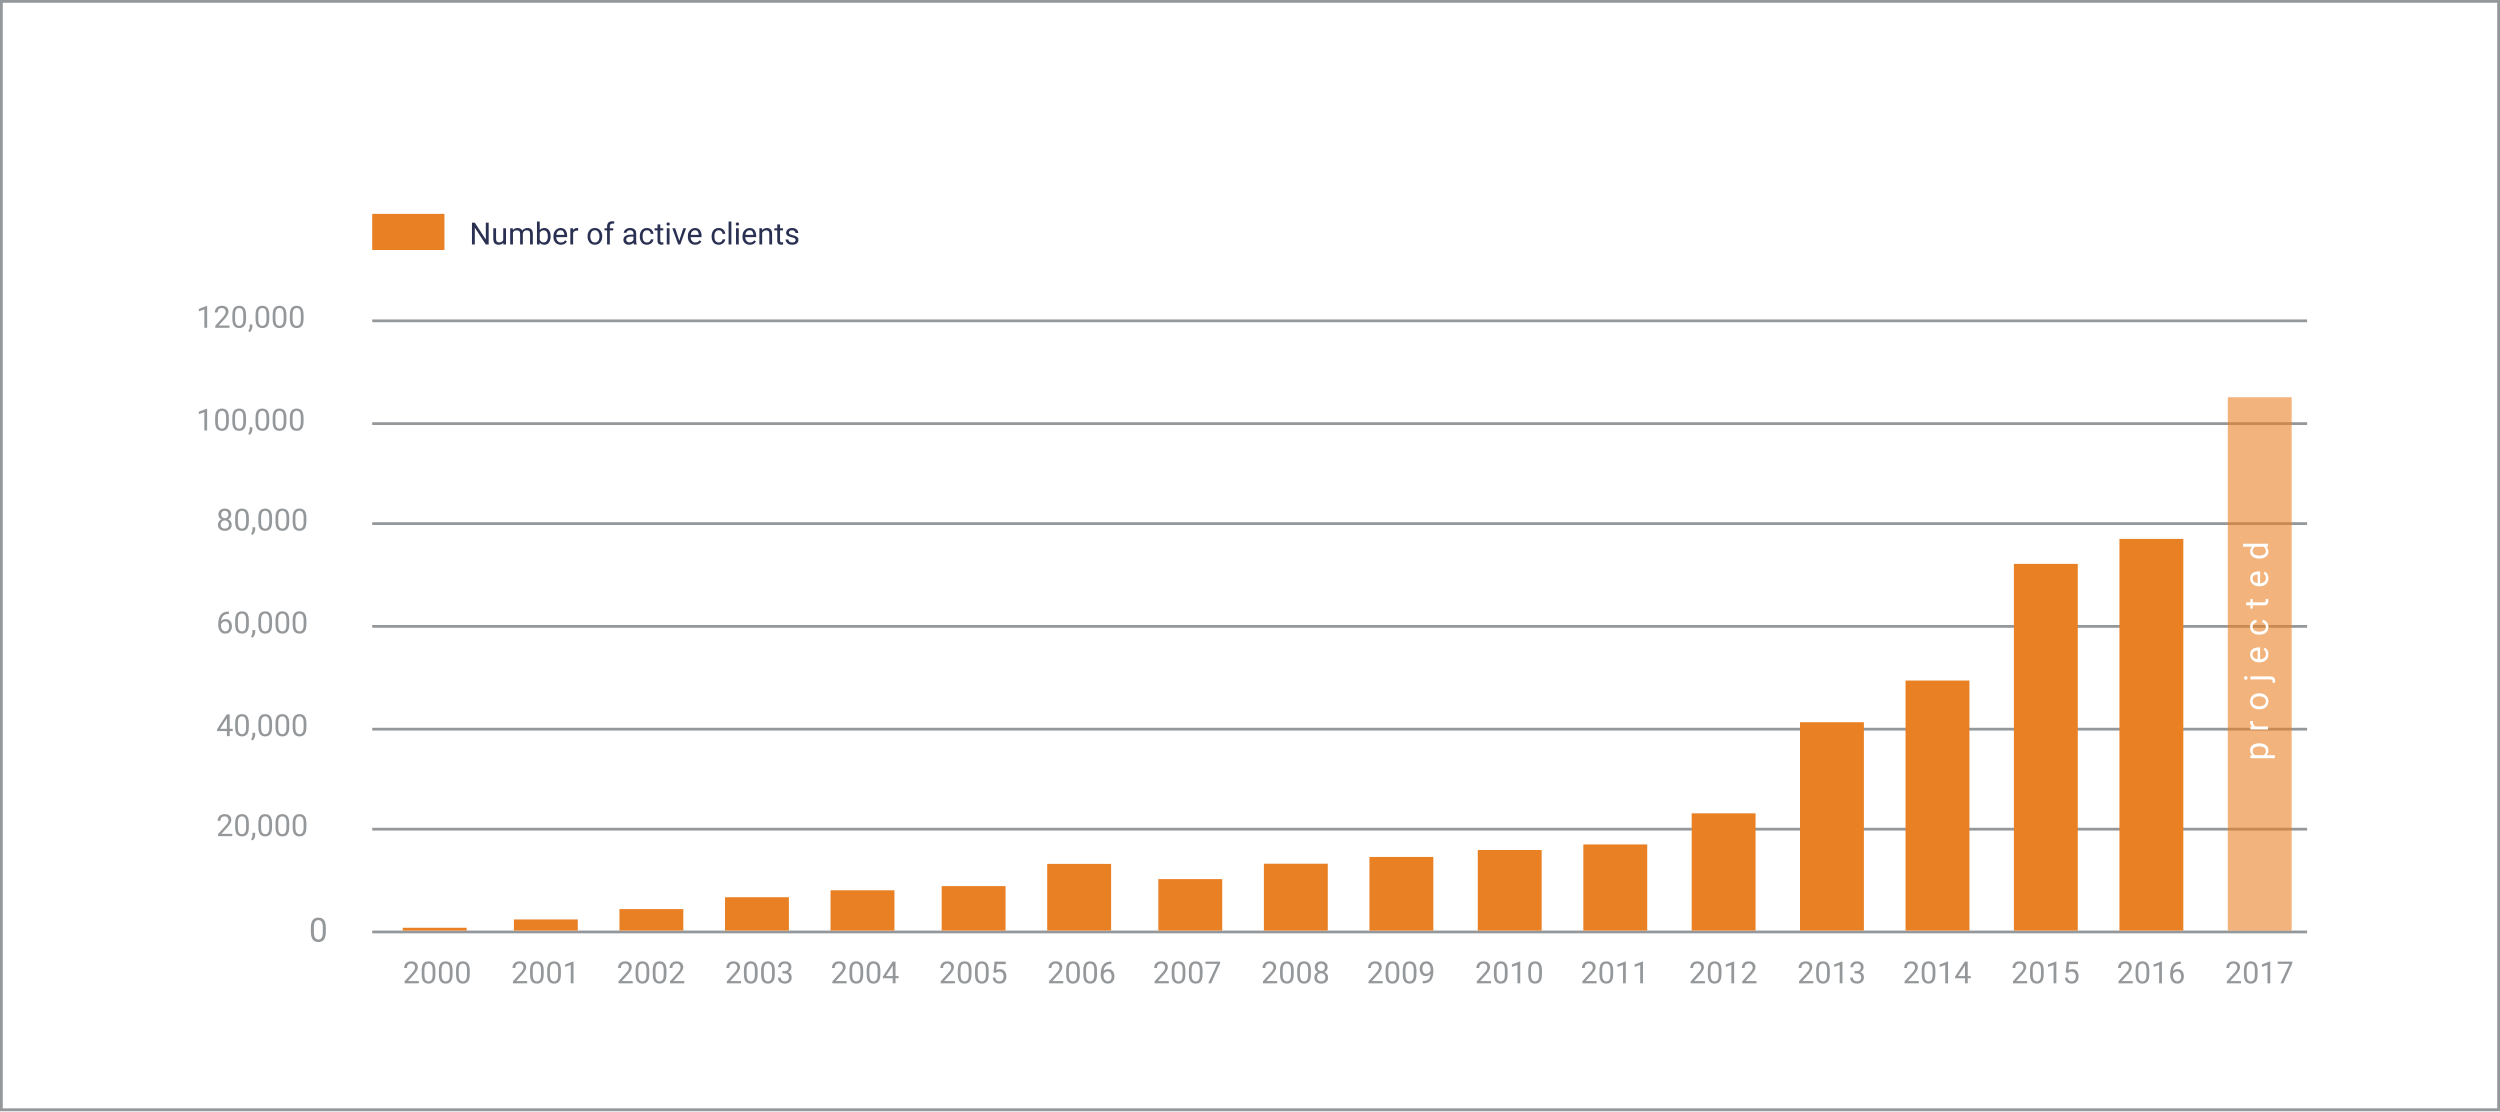
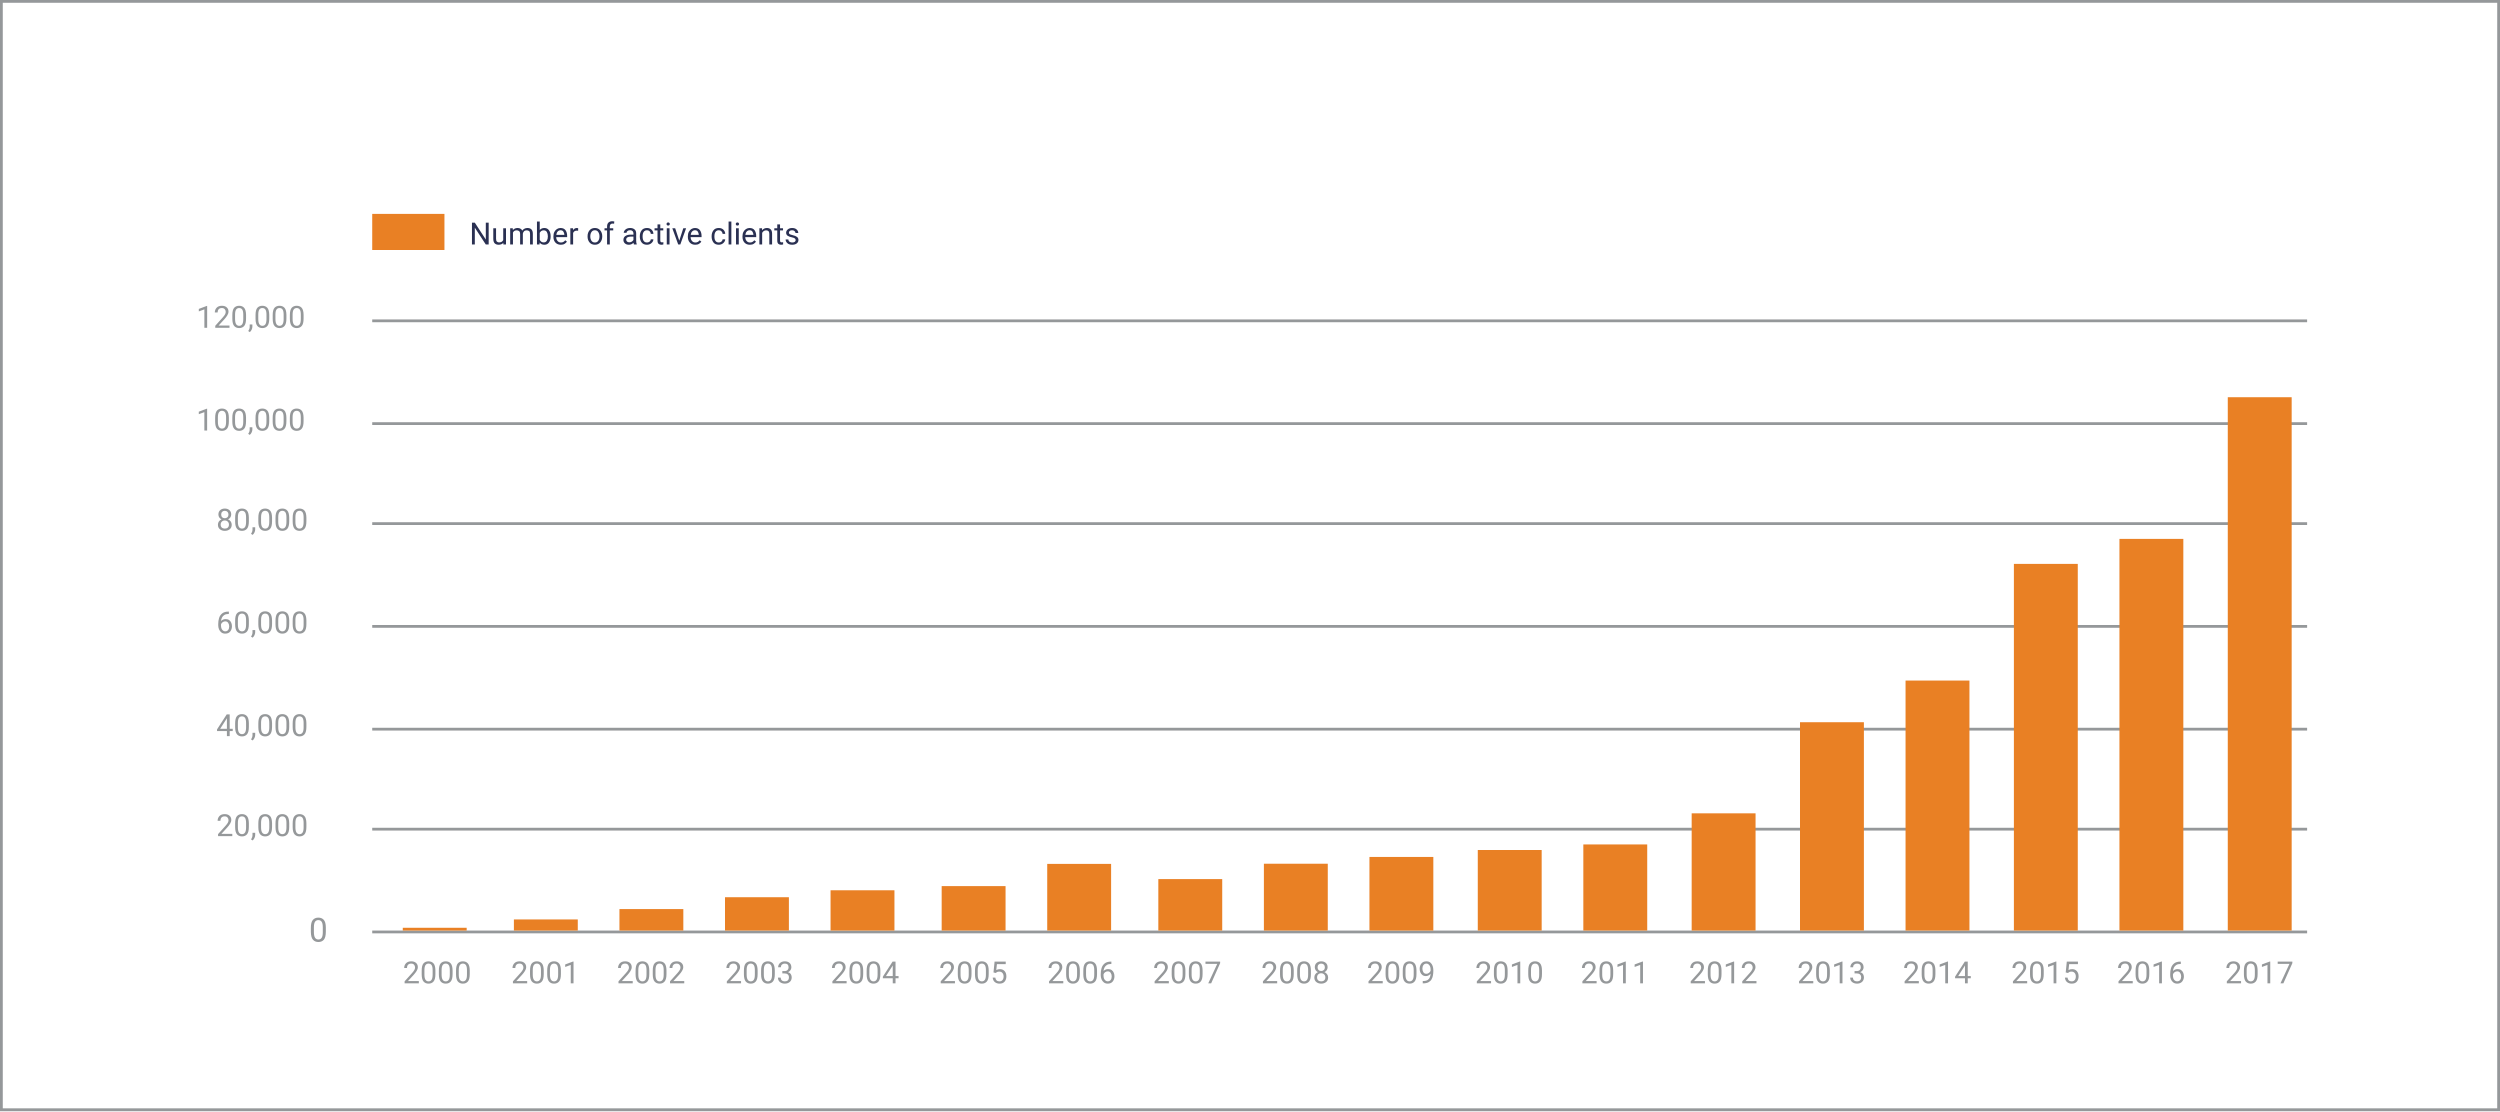
- <svg xmlns="http://www.w3.org/2000/svg" viewBox="-12091 -18265 900 400">
+ <svg xmlns="http://www.w3.org/2000/svg" viewBox="-21117 -18601 900 400">
  <defs>
-     <style>.cls-1,.cls-8{fill:#fff}.cls-1,.cls-2{stroke:#95989a}.cls-10,.cls-2{fill:none}.cls-3,.cls-5{fill:#95989a}.cls-3,.cls-4{font-size:11px}.cls-3,.cls-4,.cls-5,.cls-8{font-family:Roboto-Regular,Roboto}.cls-4{fill:#2a3052}.cls-5,.cls-8{font-size:12px}.cls-6,.cls-7{fill:#e98024}.cls-7{opacity:.6}.cls-8{letter-spacing:.3em}.cls-9{stroke:none}</style>
+     <style>
+             .cls-1 {
+             fill: #fff;
+             }
+ 
+             .cls-1, .cls-2 {
+             stroke: #95989a;
+             }
+ 
+             .cls-2, .cls-8 {
+             fill: none;
+             }
+ 
+             .cls-3, .cls-5 {
+             fill: #95989a;
+             }
+ 
+             .cls-3, .cls-4 {
+             font-size: 11px;
+             }
+ 
+             .cls-3, .cls-4, .cls-5 {
+             font-family: Roboto-Regular, Roboto;
+             }
+ 
+             .cls-4 {
+             fill: #2a3052;
+             }
+ 
+             .cls-5 {
+             font-size: 12px;
+             }
+ 
+             .cls-6 {
+             fill: #e98024;
+             }
+ 
+             .cls-7 {
+             stroke: none;
+             }
+         </style>
  </defs>
-   <g id="Group_458" data-name="Group 458" transform="translate(11743 -855)">
-     <g id="Rectangle_184" data-name="Rectangle 184" class="cls-1">
-       <path class="cls-9" d="M0 0h900v400H0z" transform="translate(-23834 -17410)" />
-       <path class="cls-10" d="M.5.5h899v399H.5z" transform="translate(-23834 -17410)" />
+   <g id="Group_451" data-name="Group 451" transform="translate(2717 -1191)">
+     <g id="Rectangle_184" data-name="Rectangle 184" class="cls-1" transform="translate(-23834 -17410)">
+       <rect class="cls-7" width="900" height="400" />
+       <rect class="cls-8" x="0.5" y="0.5" width="899" height="399" />
    </g>
    <g id="Group_450" data-name="Group 450">
-       <path id="Line_58" data-name="Line 58" class="cls-2" transform="translate(-23700 -17294.5)" d="M0 0h696.561" />
-       <path id="Line_59" data-name="Line 59" class="cls-2" transform="translate(-23700 -17184.5)" d="M0 0h696.561" />
-       <path id="Line_60" data-name="Line 60" class="cls-2" transform="translate(-23700 -17147.5)" d="M0 0h696.561" />
-       <path id="Line_61" data-name="Line 61" class="cls-2" transform="translate(-23700 -17111.5)" d="M0 0h696.561" />
-       <path id="Line_62" data-name="Line 62" class="cls-2" transform="translate(-23700 -17074.5)" d="M0 0h696.561" />
+       <line id="Line_58" data-name="Line 58" class="cls-2" x2="696.561" transform="translate(-23700 -17294.5)" />
+       <line id="Line_59" data-name="Line 59" class="cls-2" x2="696.561" transform="translate(-23700 -17184.5)" />
+       <line id="Line_60" data-name="Line 60" class="cls-2" x2="696.561" transform="translate(-23700 -17147.5)" />
+       <line id="Line_61" data-name="Line 61" class="cls-2" x2="696.561" transform="translate(-23700 -17111.5)" />
+       <line id="Line_62" data-name="Line 62" class="cls-2" x2="696.561" transform="translate(-23700 -17074.5)" />
      <text id="_120_000" data-name="120,000" class="cls-3" transform="translate(-23724 -17292)">
        <tspan x="-39.349" y="0">120,000</tspan>
      </text>
      <text id="Number_of_active_clients" data-name="Number of active clients" class="cls-4" transform="translate(-23665 -17322)">
        <tspan x="0" y="0">Number of active clients</tspan>
      </text>
      <text id="_2007" data-name="2007" class="cls-3" transform="translate(-23419 -17056)">
        <tspan x="0" y="0">2007</tspan>
      </text>
      <text id="_2003" data-name="2003" class="cls-3" transform="translate(-23573 -17056)">
        <tspan x="0" y="0">2003</tspan>
      </text>
      <text id="_2011" data-name="2011" class="cls-3" transform="translate(-23265 -17056)">
        <tspan x="0" y="0">2011</tspan>
      </text>
      <text id="_2001" data-name="2001" class="cls-3" transform="translate(-23650 -17056)">
        <tspan x="0" y="0">2001</tspan>
      </text>
      <text id="_2009" data-name="2009" class="cls-3" transform="translate(-23342 -17056)">
        <tspan x="0" y="0">2009</tspan>
      </text>
      <text id="_2005" data-name="2005" class="cls-3" transform="translate(-23496 -17056)">
        <tspan x="0" y="0">2005</tspan>
      </text>
      <text id="_2013" data-name="2013" class="cls-3" transform="translate(-23187 -17056)">
        <tspan x="0" y="0">2013</tspan>
      </text>
      <text id="_2000" data-name="2000" class="cls-3" transform="translate(-23689 -17056)">
        <tspan x="0" y="0">2000</tspan>
      </text>
      <text id="_2008" data-name="2008" class="cls-3" transform="translate(-23380 -17056)">
        <tspan x="0" y="0">2008</tspan>
      </text>
      <text id="_2004" data-name="2004" class="cls-3" transform="translate(-23535 -17056)">
        <tspan x="0" y="0">2004</tspan>
      </text>
      <text id="_2012" data-name="2012" class="cls-3" transform="translate(-23226 -17056)">
        <tspan x="0" y="0">2012</tspan>
      </text>
      <text id="_2002" data-name="2002" class="cls-3" transform="translate(-23612 -17056)">
        <tspan x="0" y="0">2002</tspan>
      </text>
      <text id="_2010" data-name="2010" class="cls-3" transform="translate(-23303 -17056)">
        <tspan x="0" y="0">2010</tspan>
      </text>
      <text id="_2006" data-name="2006" class="cls-3" transform="translate(-23457 -17056)">
        <tspan x="0" y="0">2006</tspan>
      </text>
      <text id="_2014" data-name="2014" class="cls-3" transform="translate(-23149 -17056)">
        <tspan x="0" y="0">2014</tspan>
      </text>
      <text id="_2015" data-name="2015" class="cls-3" transform="translate(-23110 -17056)">
        <tspan x="0" y="0">2015</tspan>
      </text>
      <text id="_2017" data-name="2017" class="cls-3" transform="translate(-23033 -17056)">
        <tspan x="0" y="0">2017</tspan>
      </text>
      <text id="_2016" data-name="2016" class="cls-3" transform="translate(-23072 -17056)">
        <tspan x="0" y="0">2016</tspan>
      </text>
      <text id="_100_000" data-name="100,000" class="cls-3" transform="translate(-23724 -17255)">
        <tspan x="-39.354" y="0">100,000</tspan>
      </text>
      <text id="_80_000" data-name="80,000" class="cls-3" transform="translate(-23723 -17219)">
        <tspan x="-33.156" y="0">80,000</tspan>
      </text>
      <text id="_40_000" data-name="40,000" class="cls-3" transform="translate(-23723 -17145)">
        <tspan x="-33.156" y="0">40,000</tspan>
      </text>
      <text id="_60_000" data-name="60,000" class="cls-3" transform="translate(-23723 -17182)">
        <tspan x="-33.156" y="0">60,000</tspan>
      </text>
      <text id="_20_000" data-name="20,000" class="cls-3" transform="translate(-23723 -17109)">
        <tspan x="-33.156" y="0">20,000</tspan>
      </text>
      <text id="_0" data-name="0" class="cls-5" transform="translate(-23716 -17071)">
        <tspan x="-6.762" y="0">0</tspan>
      </text>
-       <path id="Path_205" data-name="Path 205" class="cls-6" d="M0 0h26v13H0z" transform="translate(-23700 -17333)" />
-       <path id="Path_212" data-name="Path 212" class="cls-6" d="M0-4.592h23v42.2H0z" transform="translate(-23225 -17112.607)" />
-       <path id="Path_209" data-name="Path 209" class="cls-6" d="M0-4.523h23v26.5H0z" transform="translate(-23341 -17096.977)" />
-       <path id="Path_207" data-name="Path 207" class="cls-6" d="M0 4.7h23v18.527H0z" transform="translate(-23417 -17098.227)" />
-       <path id="Path_213" data-name="Path 213" class="cls-6" d="M0-1.99h23v14.5H0z" transform="translate(-23535 -17087.51)" />
-       <path id="Rectangle_193" data-name="Rectangle 193" class="cls-6" transform="translate(-23573 -17087)" d="M0 0h23v12H0z" />
-       <path id="Path_214" data-name="Path 214" class="cls-6" d="M0-1.059h23v16H0z" transform="translate(-23495 -17089.941)" />
-       <path id="Path_206" data-name="Path 206" class="cls-6" d="M0-5.732h23V2H0z" transform="translate(-23611 -17077)" />
-       <path id="Rectangle_200" data-name="Rectangle 200" class="cls-6" transform="translate(-23649 -17079)" d="M0 0h23v4H0z" />
-       <path id="Rectangle_675" data-name="Rectangle 675" class="cls-6" transform="translate(-23689 -17076)" d="M0 0h23v1H0z" />
-       <path id="Path_208" data-name="Path 208" class="cls-6" d="M0 3.617h23v24.059H0z" transform="translate(-23379 -17102.676)" />
-       <path id="Rectangle_197" data-name="Rectangle 197" class="cls-6" transform="translate(-23457 -17099)" d="M0 0h23v24H0z" />
-       <path id="Path_211" data-name="Path 211" class="cls-6" d="M0-3.27h23v31H0z" transform="translate(-23264 -17102.73)" />
-       <path id="Path_210" data-name="Path 210" class="cls-6" d="M0-17.07h23v29H0z" transform="translate(-23302 -17086.93)" />
-       <path id="Line_167" data-name="Line 167" class="cls-2" transform="translate(-23700 -17257.5)" d="M0 0h696.561" />
-       <path id="Line_168" data-name="Line 168" class="cls-2" transform="translate(-23700 -17221.5)" d="M0 0h696.561" />
-       <path id="Rectangle_186" data-name="Rectangle 186" class="cls-6" transform="translate(-23071 -17216)" d="M0 0h23v141H0z" />
-       <path id="Rectangle_676" data-name="Rectangle 676" class="cls-6" transform="translate(-23109 -17207)" d="M0 0h23v132H0z" />
-       <path id="Rectangle_201" data-name="Rectangle 201" class="cls-7" transform="translate(-23032 -17267)" d="M0 0h23v192H0z" />
-       <path id="Rectangle_187" data-name="Rectangle 187" class="cls-6" transform="translate(-23148 -17165)" d="M0 0h23v90H0z" />
-       <path id="Rectangle_188" data-name="Rectangle 188" class="cls-6" transform="translate(-23186 -17150)" d="M0 0h23v75H0z" />
-       <text id="projected" class="cls-8" transform="rotate(-90 -20074 2956.5)">
-         <tspan x="18.714" y="13">projected</tspan>
-       </text>
+       <path id="Path_205" data-name="Path 205" class="cls-6" d="M0,0H26V13H0Z" transform="translate(-23700 -17333)" />
+       <path id="Path_212" data-name="Path 212" class="cls-6" d="M0-4.592H23v42.2H0Z" transform="translate(-23225 -17112.607)" />
+       <path id="Path_209" data-name="Path 209" class="cls-6" d="M0-4.523H23v26.5H0Z" transform="translate(-23341 -17096.977)" />
+       <path id="Path_207" data-name="Path 207" class="cls-6" d="M0,4.7H23V23.227H0Z" transform="translate(-23417 -17098.227)" />
+       <path id="Path_213" data-name="Path 213" class="cls-6" d="M0-1.99H23v14.5H0Z" transform="translate(-23535 -17087.51)" />
+       <rect id="Rectangle_193" data-name="Rectangle 193" class="cls-6" width="23" height="12" transform="translate(-23573 -17087)" />
+       <path id="Path_214" data-name="Path 214" class="cls-6" d="M0-1.059H23v16H0Z" transform="translate(-23495 -17089.941)" />
+       <path id="Path_206" data-name="Path 206" class="cls-6" d="M0-5.732H23V2H0Z" transform="translate(-23611 -17077)" />
+       <rect id="Rectangle_200" data-name="Rectangle 200" class="cls-6" width="23" height="4" transform="translate(-23649 -17079)" />
+       <rect id="Rectangle_675" data-name="Rectangle 675" class="cls-6" width="23" height="1" transform="translate(-23689 -17076)" />
+       <path id="Path_208" data-name="Path 208" class="cls-6" d="M0,3.617H23V27.676H0Z" transform="translate(-23379 -17102.676)" />
+       <rect id="Rectangle_197" data-name="Rectangle 197" class="cls-6" width="23" height="24" transform="translate(-23457 -17099)" />
+       <path id="Path_211" data-name="Path 211" class="cls-6" d="M0-3.27H23v31H0Z" transform="translate(-23264 -17102.73)" />
+       <path id="Path_210" data-name="Path 210" class="cls-6" d="M0-17.07H23v29H0Z" transform="translate(-23302 -17086.93)" />
+       <line id="Line_167" data-name="Line 167" class="cls-2" x2="696.561" transform="translate(-23700 -17257.5)" />
+       <line id="Line_168" data-name="Line 168" class="cls-2" x2="696.561" transform="translate(-23700 -17221.5)" />
+       <rect id="Rectangle_186" data-name="Rectangle 186" class="cls-6" width="23" height="141" transform="translate(-23071 -17216)" />
+       <rect id="Rectangle_676" data-name="Rectangle 676" class="cls-6" width="23" height="132" transform="translate(-23109 -17207)" />
+       <rect id="Rectangle_201" data-name="Rectangle 201" class="cls-6" width="23" height="192" transform="translate(-23032 -17267)" />
+       <rect id="Rectangle_187" data-name="Rectangle 187" class="cls-6" width="23" height="90" transform="translate(-23148 -17165)" />
+       <rect id="Rectangle_188" data-name="Rectangle 188" class="cls-6" width="23" height="75" transform="translate(-23186 -17150)" />
    </g>
  </g>
</svg>
